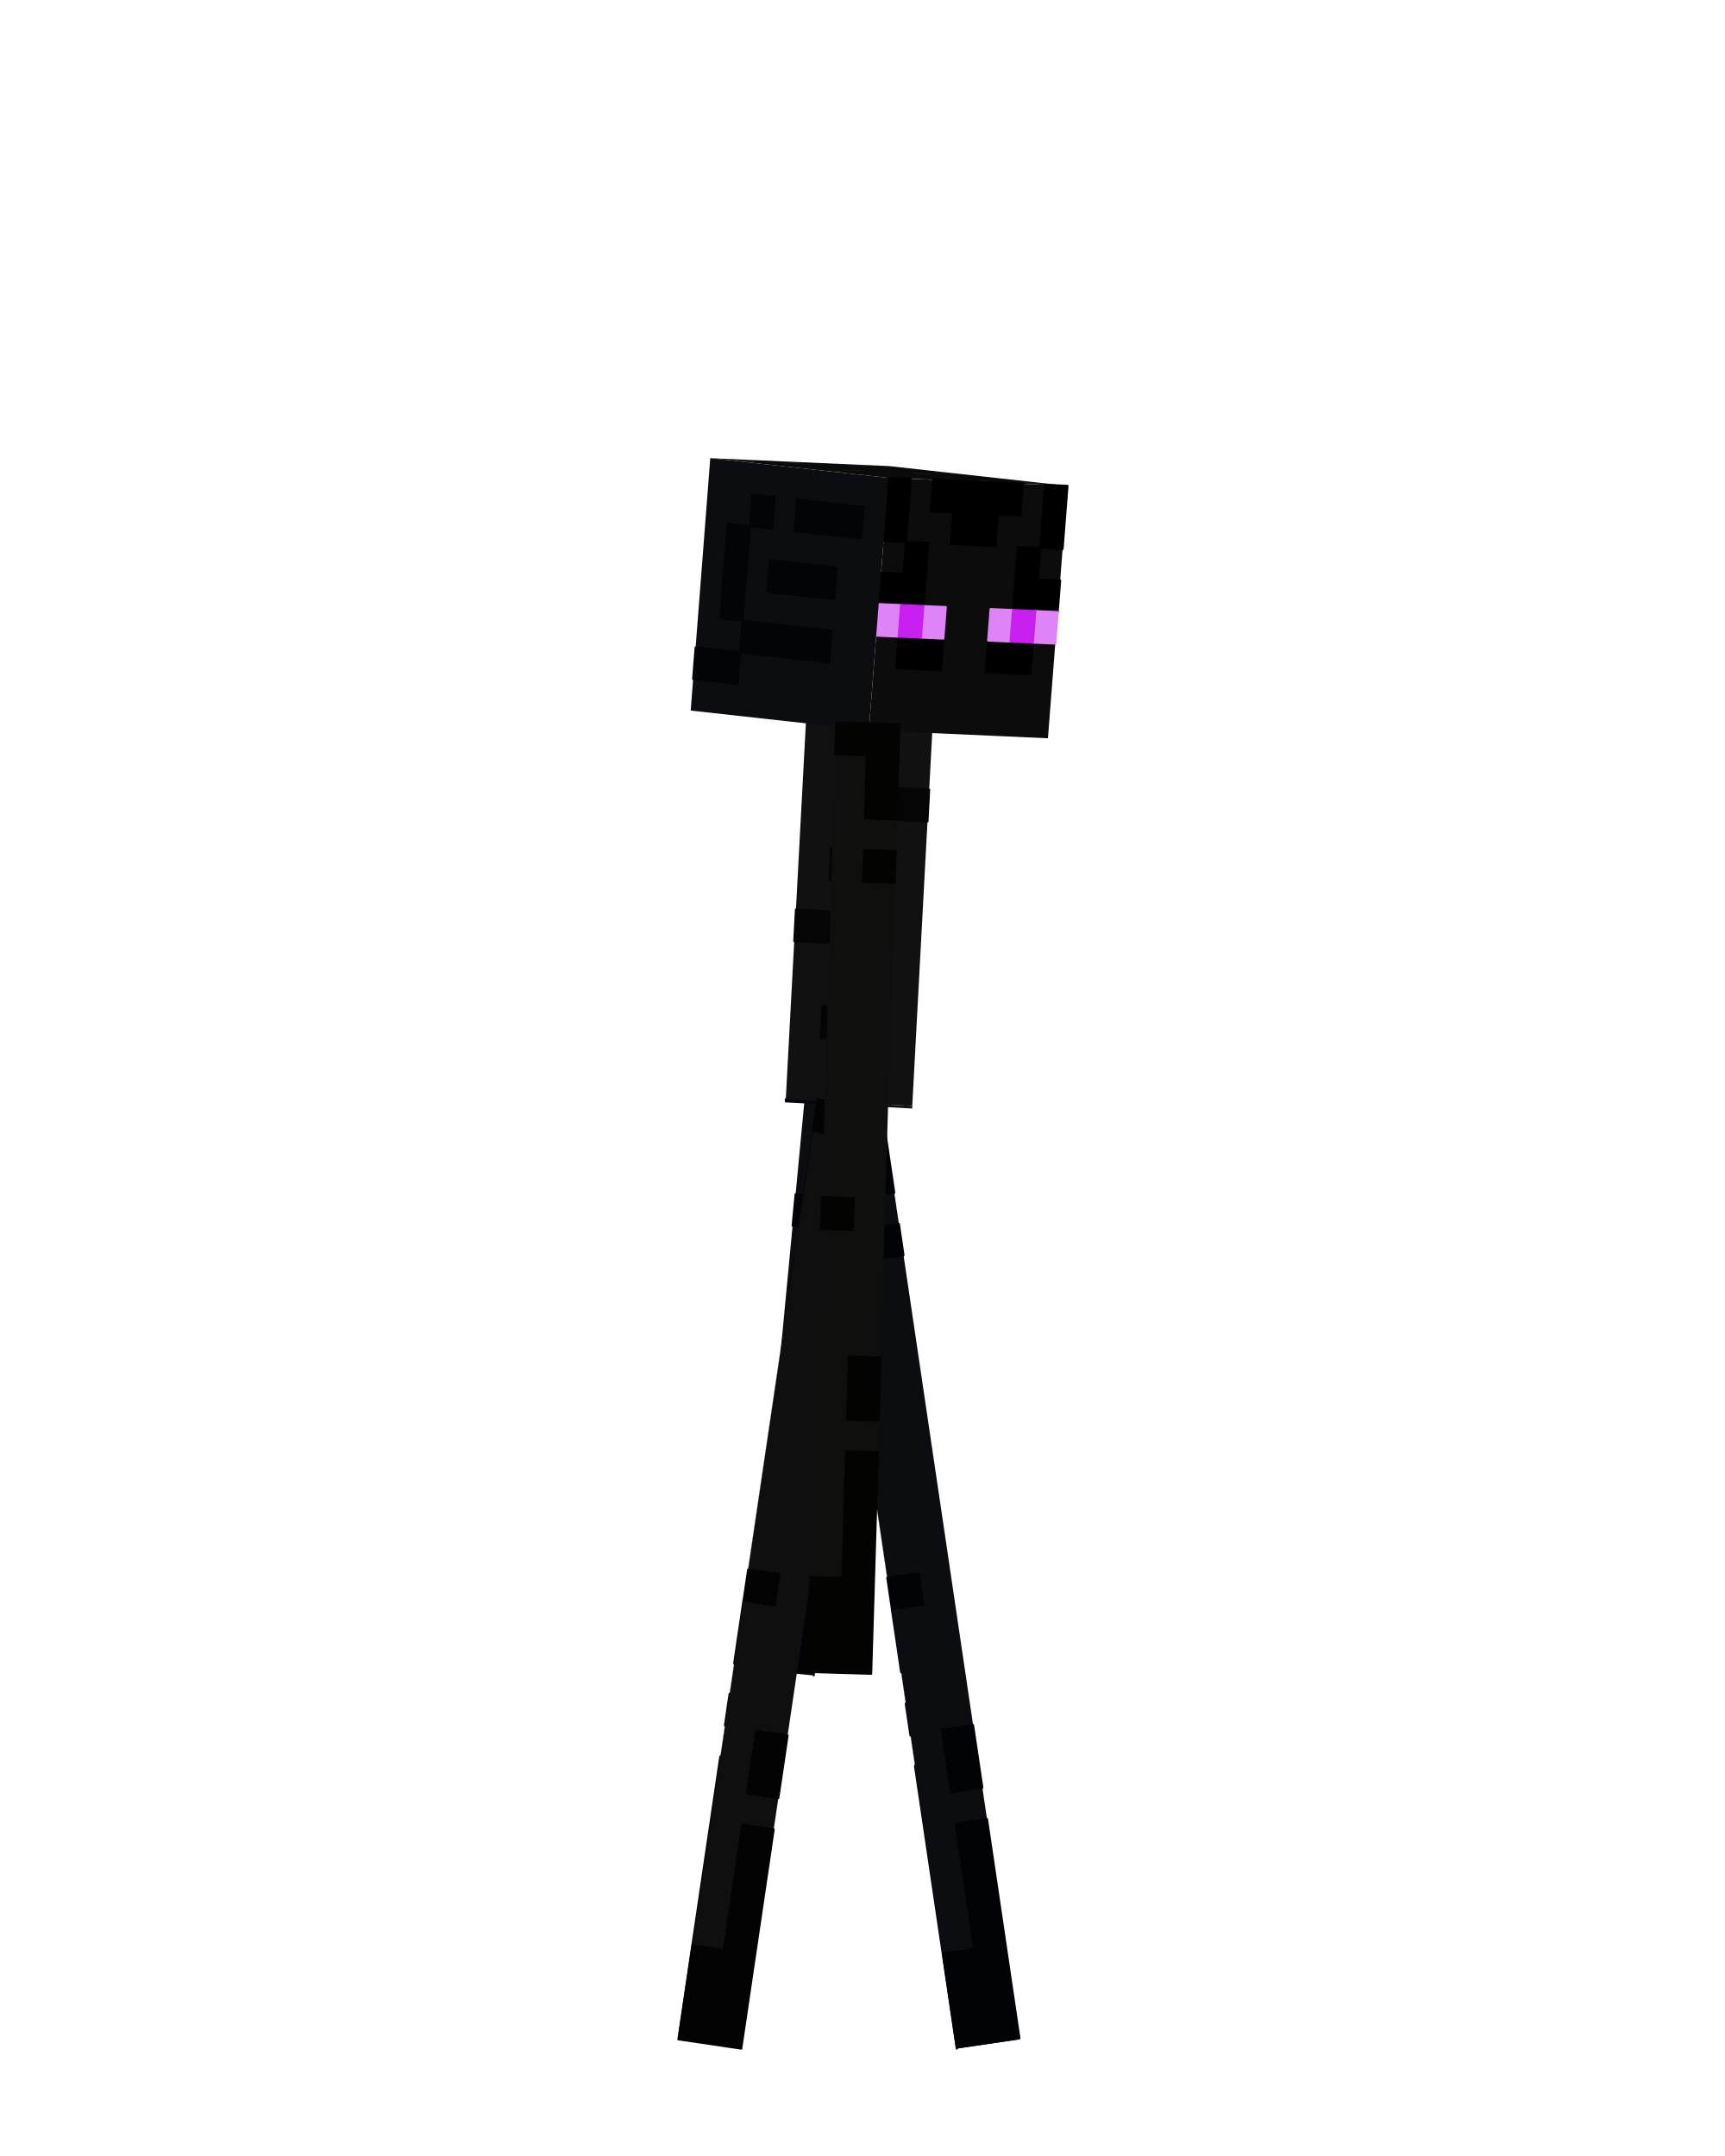
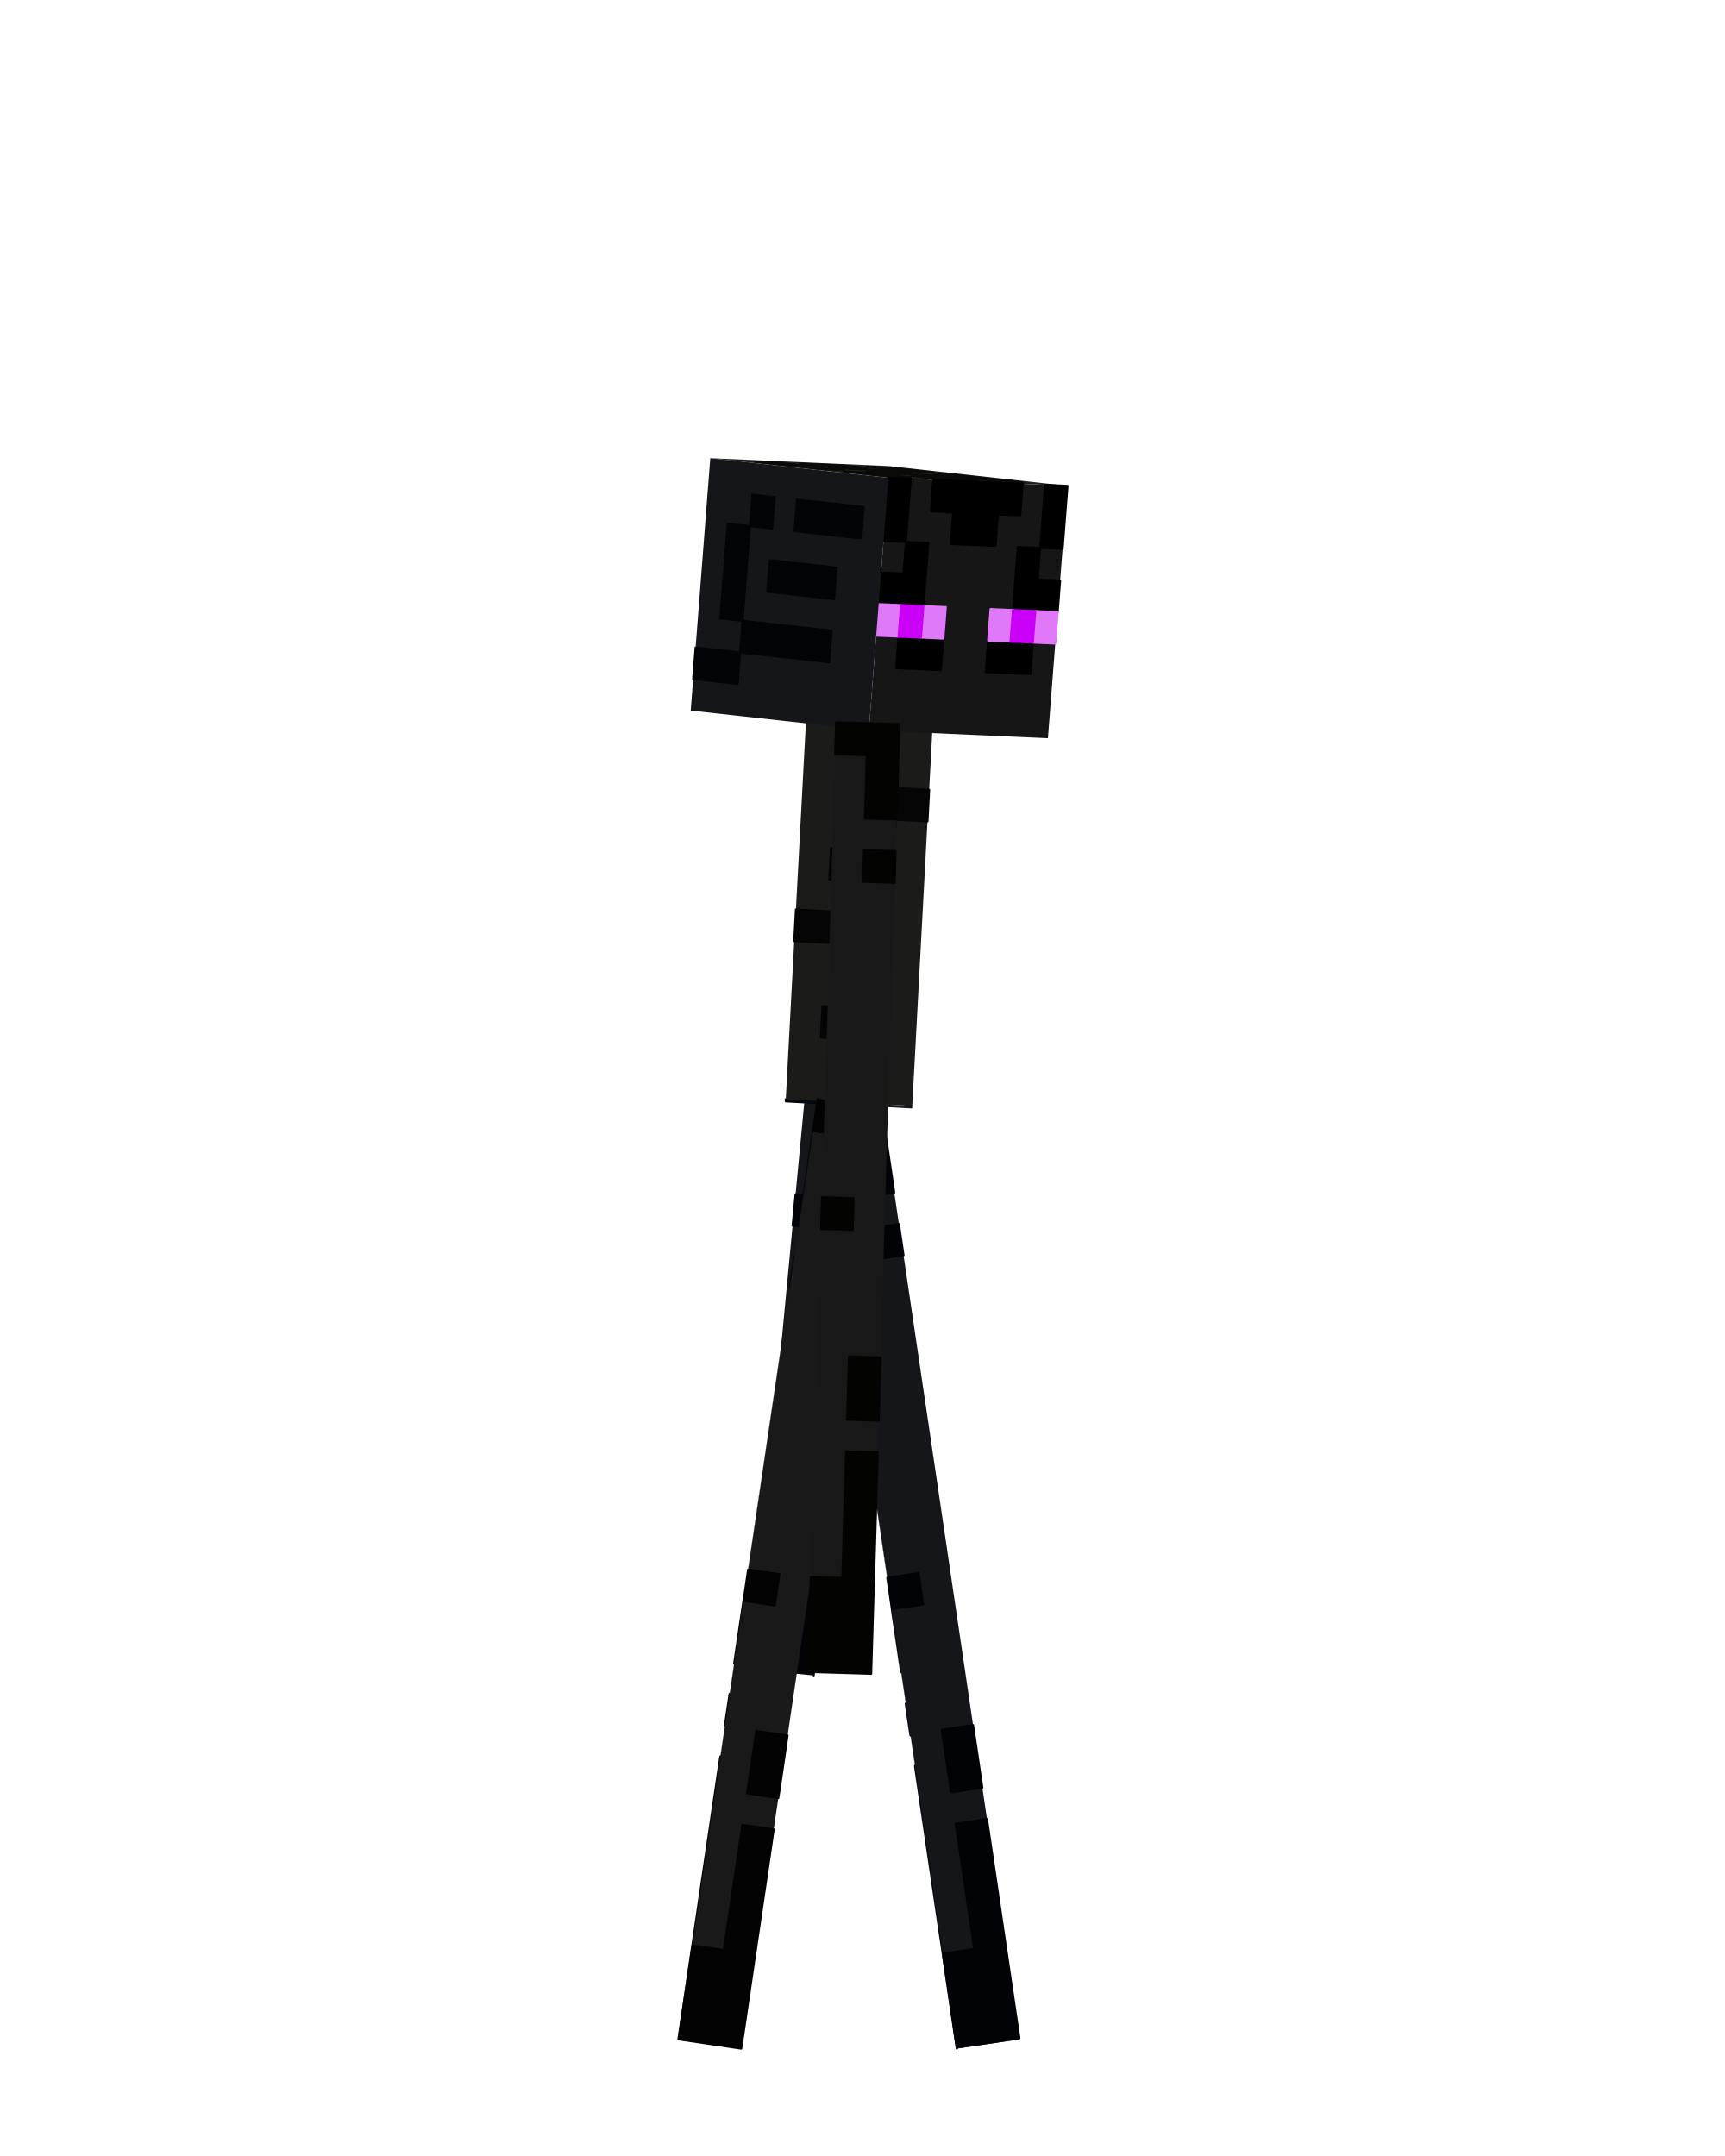
<svg xmlns="http://www.w3.org/2000/svg" viewBox="0 0 512 640" width="512" height="640" role="img" aria-labelledby="walk-9-title">
  <g id="enderman">
    <g id="arm-left" aria-label="Left arm">
      <g class="face" data-face="front">
-         <path fill="#0c0f16" d="M268.17 216.05L268.13 216.9L241.52 497.35L241.55 496.51Z" />
+         <path fill="#12151c" d="M268.17 216.05L268.13 216.9L241.52 497.35L241.55 496.51Z" />
        <path fill="#04070e" stroke="#04070e" stroke-width=".6" stroke-linejoin="round" d="M268.17 216.05L268.13 216.9L267.25 226.24L267.28 225.4ZM267.26 225.82L267.25 226.24L266.36 235.59L266.38 235.17ZM266.38 235.17L266.36 235.59L265.47 244.94L265.49 244.52ZM265.49 244.52L265.47 244.94L264.58 254.29L264.6 253.87ZM264.6 253.87L264.58 254.29L263.7 263.64L263.72 263.22ZM263.72 263.22L263.7 263.64L262.81 272.99L262.83 272.56ZM261.94 281.91L261.92 282.33L261.04 291.68L261.05 291.26ZM261.05 291.26L261.04 291.68L260.15 301.03L260.17 300.61ZM253.97 365.63L253.95 366.05L253.07 375.4L253.09 374.98ZM252.2 384.33L252.16 385.17L251.28 394.52L251.31 393.67ZM251.29 394.1L251.28 394.52L250.39 403.87L250.41 403.44ZM246.87 440.42L246.86 440.84L245.97 450.19L245.99 449.77ZM245.1 459.11L245.08 459.54L244.19 468.88L244.21 468.46ZM244.21 468.46L244.18 469.31L243.29 478.65L243.32 477.81ZM243.32 477.81L243.29 478.65L242.4 488L242.44 487.16ZM242.44 487.16L242.4 488L241.52 497.35L241.55 496.51Z" />
      </g>
      <g class="face" data-face="bottom">
        <path fill="#050912" d="M241.55 496.51L241.52 497.35L222.8 495.58L222.83 494.73Z" />
      </g>
      <g class="face" data-face="nx">
-         <path fill="#0c0d10" d="M249.45 214.28L268.17 216.05L241.55 496.51L222.83 494.73Z" />
+         <path fill="#141619" d="M249.45 214.28L268.17 216.05L241.55 496.51L222.83 494.73Z" />
        <path fill="#020306" stroke="#020306" stroke-width=".6" stroke-linejoin="round" d="M249.45 214.28L268.17 216.05L267.28 225.4L248.57 223.63ZM257.92 224.51L267.28 225.4L266.39 234.75L257.04 233.86ZM257.04 233.86L266.39 234.75L265.51 244.1L256.15 243.21ZM255.26 252.56L264.62 253.45L263.73 262.79L254.37 261.91ZM236.14 354.51L245.5 355.39L244.61 364.74L235.26 363.85ZM241.07 402.14L250.42 403.02L249.54 412.37L240.18 411.48ZM240.18 411.48L249.54 412.37L248.65 421.72L239.29 420.83ZM238.4 430.18L247.76 431.07L246.87 440.42L237.52 439.53ZM237.52 439.53L246.87 440.42L245.99 449.77L236.63 448.88ZM236.63 448.88L245.99 449.77L245.1 459.11L235.74 458.23ZM235.74 458.23L245.1 459.11L244.21 468.46L234.85 467.57ZM225.5 466.69L244.21 468.46L243.32 477.81L224.61 476.04ZM224.61 476.04L243.32 477.81L242.44 487.16L223.72 485.38ZM223.72 485.38L242.44 487.16L241.55 496.51L222.83 494.73Z" />
      </g>
    </g>
    <g id="leg-left" aria-label="Left leg">
      <g class="face" data-face="back">
-         <path fill="#0c1019" d="M242.7 329.21L242.7 328.89L283.99 607.8L283.99 608.13Z" />
+         <path fill="#11161e" d="M242.7 329.21L242.7 328.89L283.99 607.8L283.99 608.13Z" />
        <path fill="#050a12" stroke="#050a12" stroke-width=".6" stroke-linejoin="round" d="M242.7 329.21L242.7 328.89L244.08 338.18L244.08 338.51ZM244.08 338.51L244.08 338.18L245.45 347.48L245.45 347.81ZM245.45 347.64L245.45 347.48L246.83 356.78L246.83 356.94ZM246.83 356.94L246.83 356.78L248.21 366.07L248.21 366.24ZM249.58 375.54L249.58 375.37L250.96 384.67L250.96 384.83ZM264.72 477.81L264.72 477.64L266.1 486.94L266.1 487.1ZM266.1 487.1L266.1 486.94L267.47 496.24L267.47 496.4ZM268.85 505.86L268.85 505.7L270.23 515L270.23 515.16ZM271.6 524.46L271.6 524.13L272.98 533.43L272.98 533.75ZM272.98 533.75L272.98 533.59L274.36 542.89L274.36 543.05ZM274.36 543.05L274.36 542.89L275.73 552.18L275.73 552.35ZM275.73 552.35L275.73 552.02L277.11 561.32L277.11 561.65ZM277.11 561.65L277.11 561.32L278.48 570.62L278.48 570.94ZM278.48 570.94L278.48 570.62L279.86 579.91L279.86 580.24ZM279.86 580.24L279.86 579.91L281.24 589.21L281.24 589.54ZM281.24 589.54L281.24 589.21L282.61 598.51L282.61 598.84ZM282.61 598.84L282.61 598.51L283.99 607.8L283.99 608.13Z" />
      </g>
      <g class="face" data-face="bottom">
        <path fill="#050912" d="M302.59 605.05L302.59 605.38L283.99 608.13L283.99 607.8Z" />
      </g>
      <g class="face" data-face="nx">
-         <path fill="#0c0d10" d="M242.7 328.89L261.3 326.13L302.59 605.05L283.99 607.8Z" />
+         <path fill="#141619" d="M242.7 328.89L261.3 326.13L302.59 605.05L283.99 607.8Z" />
        <path fill="#020306" stroke="#020306" stroke-width=".6" stroke-linejoin="round" d="M242.7 328.89L261.3 326.13L262.67 335.43L244.08 338.18ZM253.38 336.81L262.67 335.43L264.05 344.73L254.75 346.1ZM254.75 346.1L264.05 344.73L265.43 354.03L256.13 355.4ZM257.51 364.7L266.8 363.32L268.18 372.62L258.88 374ZM263.35 468.34L272.64 466.97L274.02 476.27L264.72 477.64ZM279.53 513.46L288.82 512.08L290.2 521.38L280.9 522.75ZM280.9 522.75L290.2 521.38L291.58 530.67L282.28 532.05ZM283.65 541.35L292.95 539.97L294.33 549.27L285.03 550.64ZM285.03 550.64L294.33 549.27L295.71 558.57L286.41 559.94ZM286.41 559.94L295.71 558.57L297.08 567.86L287.78 569.24ZM287.78 569.24L297.08 567.86L298.46 577.16L289.16 578.54ZM279.86 579.91L298.46 577.16L299.83 586.46L281.24 589.21ZM281.24 589.21L299.83 586.46L301.21 595.75L282.61 598.51ZM282.61 598.51L301.21 595.75L302.59 605.05L283.99 607.8Z" />
      </g>
    </g>
    <g id="torso" aria-label="Torso">
      <g class="face" data-face="bottom">
-         <path fill="#0c0f15" d="M270.77 328.3L270.77 329.05L233.23 327.05L233.23 326.29Z" />
+         <path fill="#12151c" d="M270.77 328.3L270.77 329.05L233.23 327.05L233.23 326.29Z" />
        <path fill="#04070d" stroke="#04070d" stroke-width=".6" stroke-linejoin="round" d="M261.39 327.99L261.39 328.08L252 327.58L252 327.49ZM261.39 328.36L261.39 328.46L252 327.96L252 327.86ZM252 327.49L252 327.58L242.61 327.08L242.61 326.98ZM252 327.86L252 327.96L242.61 327.45L242.61 327.36ZM242.61 326.8L242.61 326.89L233.23 326.39L233.23 326.29ZM242.61 327.08L242.61 327.17L233.23 326.67L233.23 326.58ZM242.61 327.36L242.61 327.45L233.23 326.95L233.23 326.86Z" />
      </g>
      <g class="face" data-face="nx">
-         <path fill="#111111" d="M239.25 213.66L276.8 215.67L270.77 328.3L233.23 326.29Z" />
+         <path fill="#1b1b1a" d="M239.25 213.66L276.8 215.67L270.77 328.3L233.23 326.29Z" />
        <path fill="#050505" stroke="#050505" stroke-width=".6" stroke-linejoin="round" d="M257.02 233.44L275.79 234.44L275.29 243.83L256.52 242.82ZM256.52 242.82L265.9 243.32L265.4 252.71L256.02 252.21ZM246.63 251.71L265.4 252.71L264.9 262.1L246.13 261.09ZM236.24 269.98L264.4 271.48L263.9 280.87L235.74 279.36ZM254.51 280.37L263.9 280.87L263.39 290.25L254.01 289.75ZM254.01 289.75L263.39 290.25L262.89 299.64L253.51 299.14ZM244.12 298.64L262.89 299.64L262.39 309.03L243.62 308.02ZM253 308.52L262.39 309.03L261.89 318.41L252.5 317.91Z" />
      </g>
    </g>
    <g id="head" aria-label="Head">
      <g class="face" data-face="top">
-         <path fill="#161615" d="M210.82 136L263.96 138.36L316.85 144.22L263.7 141.85Z" />
+         <path fill="#201f1e" d="M210.82 136L263.96 138.36L316.85 144.22L263.7 141.85Z" />
        <path fill="#0a0a09" stroke="#0a0a09" stroke-width=".6" stroke-linejoin="round" d="M224.07 137.02L230.71 137.32L237.32 138.05L230.68 137.75ZM237.36 137.62L250.64 138.21L257.26 138.94L243.97 138.35ZM257.29 138.5L263.93 138.8L270.54 139.53L263.9 139.23ZM230.68 137.75L237.32 138.05L243.94 138.78L237.29 138.49ZM243.97 138.35L250.61 138.64L257.22 139.37L250.58 139.08ZM263.9 139.23L270.54 139.53L277.15 140.26L270.51 139.97ZM237.29 138.49L243.94 138.78L250.55 139.51L243.9 139.22ZM257.22 139.37L263.87 139.67L270.48 140.4L263.83 140.11ZM257.19 139.81L263.83 140.11L270.44 140.84L263.8 140.54ZM277.12 140.7L283.76 140.99L290.37 141.73L283.73 141.43ZM250.51 139.95L257.16 140.25L263.77 140.98L257.12 140.68ZM270.44 140.84L277.09 141.13L283.7 141.86L277.05 141.57ZM283.73 141.43L290.37 141.73L296.98 142.46L290.34 142.16ZM257.12 140.68L263.77 140.98L270.38 141.71L263.73 141.41ZM270.41 141.27L283.7 141.86L290.31 142.6L277.02 142ZM290.34 142.16L296.98 142.46L303.59 143.19L296.95 142.89Z" />
      </g>
      <g class="face" data-face="front">
-         <path fill="#0c0c0c" d="M263.7 141.85L316.85 144.22L311.04 219.15L257.89 216.78Z" />
+         <path fill="#161616" d="M263.7 141.85L316.85 144.22L311.04 219.15L257.89 216.78Z" />
        <path fill="#000000" stroke="#000000" stroke-width=".6" stroke-linejoin="round" d="M263.7 141.85L270.34 142.14L269.62 151.51L262.97 151.21ZM276.99 142.44L303.56 143.62L302.83 152.99L276.26 151.81ZM310.2 143.92L316.85 144.22L316.12 153.58L309.48 153.29ZM262.97 151.21L269.62 151.51L268.89 160.88L262.25 160.58ZM282.9 152.1L296.19 152.69L295.47 162.06L282.18 161.47ZM309.48 153.29L316.12 153.58L315.4 162.95L308.75 162.65ZM268.89 160.88L275.53 161.17L274.81 170.54L268.17 170.24ZM302.11 162.36L308.75 162.65L308.03 172.02L301.38 171.72ZM261.52 169.95L274.81 170.54L274.08 179.91L260.8 179.31ZM301.38 171.72L314.67 172.32L313.94 181.68L300.66 181.09ZM266.71 188.98L280 189.57L279.27 198.94L265.99 198.34ZM293.29 190.16L306.57 190.75L305.85 200.12L292.56 199.53Z" />
-         <path fill="#df84f6" stroke="#df84f6" stroke-width=".6" stroke-linejoin="round" d="M260.8 179.31L267.44 179.61L266.71 188.98L260.07 188.68ZM274.08 179.91L280.73 180.2L280 189.57L273.36 189.27ZM294.01 180.79L300.66 181.09L299.93 190.46L293.29 190.16ZM307.3 181.39L313.94 181.68L313.22 191.05L306.57 190.75Z" />
-         <path fill="#c91ff0" stroke="#c91ff0" stroke-width=".6" stroke-linejoin="round" d="M267.44 179.61L274.08 179.91L273.36 189.27L266.71 188.98ZM300.66 181.09L307.3 181.39L306.57 190.75L299.93 190.46Z" />
+         <path fill="#df79f9" stroke="#df79f9" stroke-width=".6" stroke-linejoin="round" d="M260.8 179.31L267.44 179.61L266.71 188.98L260.07 188.68ZM274.08 179.91L280.73 180.2L280 189.57L273.36 189.27ZM294.01 180.79L300.66 181.09L299.93 190.46L293.29 190.16ZM307.3 181.39L313.94 181.68L313.22 191.05L306.57 190.75Z" />
+         <path fill="#cb00f9" stroke="#cb00f9" stroke-width=".6" stroke-linejoin="round" d="M267.44 179.61L274.08 179.91L273.36 189.27L266.71 188.98ZM300.66 181.09L307.3 181.39L306.57 190.75L299.93 190.46Z" />
      </g>
      <g class="face" data-face="nx">
-         <path fill="#0c0d11" d="M210.82 136L263.7 141.85L257.89 216.78L205.01 210.93Z" />
+         <path fill="#141619" d="M210.82 136L263.7 141.85L257.89 216.78L205.01 210.93Z" />
        <path fill="#020407" stroke="#020407" stroke-width=".6" stroke-linejoin="round" d="M223.31 146.83L229.92 147.56L229.2 156.92L222.59 156.19ZM236.53 148.29L256.36 150.48L255.64 159.85L235.81 157.66ZM215.98 155.46L222.59 156.19L221.86 165.56L215.25 164.83ZM215.25 164.83L221.86 165.56L221.13 174.93L214.52 174.19ZM228.47 166.29L248.3 168.48L247.57 177.85L227.74 175.66ZM214.52 174.19L221.13 174.93L220.41 184.29L213.8 183.56ZM220.41 184.29L246.85 187.22L246.12 196.59L219.68 193.66ZM206.46 192.2L219.68 193.66L218.95 203.03L205.73 201.56Z" />
      </g>
    </g>
    <g id="leg-right" aria-label="Right leg">
      <g class="face" data-face="back">
-         <path fill="#0c0f15" d="M242.7 326.13L242.7 326.46L201.41 605.38L201.41 605.05Z" />
+         <path fill="#12151c" d="M242.7 326.13L242.7 326.46L201.41 605.38L201.41 605.05Z" />
        <path fill="#04070d" stroke="#04070d" stroke-width=".6" stroke-linejoin="round" d="M242.7 326.13L242.7 326.46L241.33 335.76L241.33 335.43ZM241.33 335.43L241.33 335.76L239.95 345.06L239.95 344.73ZM239.95 344.89L239.95 345.06L238.57 354.35L238.57 354.19ZM238.57 354.19L238.57 354.35L237.2 363.65L237.2 363.49ZM235.82 372.78L235.82 372.95L234.44 382.25L234.44 382.08ZM220.68 475.05L220.68 475.22L219.3 484.52L219.3 484.35ZM219.3 484.35L219.3 484.52L217.93 493.81L217.93 493.65ZM216.55 502.78L216.55 502.95L215.18 512.24L215.18 512.08ZM213.8 521.38L213.8 521.7L212.42 531L212.42 530.67ZM212.42 530.67L212.42 530.84L211.05 540.14L211.05 539.97ZM211.05 539.97L211.05 540.14L209.67 549.43L209.67 549.27ZM209.67 549.27L209.67 549.6L208.29 558.89L208.29 558.57ZM208.29 558.57L208.29 558.89L206.92 568.19L206.92 567.86ZM206.92 567.86L206.92 568.19L205.54 577.49L205.54 577.16ZM205.54 577.16L205.54 577.49L204.17 586.79L204.17 586.46ZM204.17 586.46L204.17 586.79L202.79 596.08L202.79 595.75ZM202.79 595.75L202.79 596.08L201.41 605.38L201.41 605.05Z" />
      </g>
      <g class="face" data-face="top">
        <path fill="#0b0b0a" d="M242.7 326.46L242.7 326.13L261.3 328.89L261.3 329.21Z" />
      </g>
      <g class="face" data-face="nx">
-         <path fill="#0f0f0f" d="M242.7 326.46L261.3 329.21L220.01 608.13L201.41 605.38Z" />
+         <path fill="#191919" d="M242.7 326.46L261.3 329.21L220.01 608.13L201.41 605.38Z" />
        <path fill="#030303" stroke="#030303" stroke-width=".6" stroke-linejoin="round" d="M242.7 326.46L261.3 329.21L259.92 338.51L241.33 335.76ZM250.62 337.13L259.92 338.51L258.55 347.81L249.25 346.43ZM249.25 346.43L258.55 347.81L257.17 357.11L247.87 355.73ZM246.49 365.03L255.79 366.4L254.42 375.7L245.12 374.32ZM222.06 465.92L231.36 467.3L229.98 476.59L220.68 475.22ZM224.47 513.78L233.77 515.16L232.4 524.46L223.1 523.08ZM223.1 523.08L232.4 524.46L231.02 533.75L221.72 532.38ZM220.35 541.68L229.64 543.05L228.27 552.35L218.97 550.97ZM218.97 550.97L228.27 552.35L226.89 561.65L217.59 560.27ZM217.59 560.27L226.89 561.65L225.52 570.94L216.22 569.57ZM216.22 569.57L225.52 570.94L224.14 580.24L214.84 578.86ZM205.54 577.49L224.14 580.24L222.76 589.54L204.17 586.79ZM204.17 586.79L222.76 589.54L221.39 598.84L202.79 596.08ZM202.79 596.08L221.39 598.84L220.01 608.13L201.41 605.38Z" />
      </g>
    </g>
    <g id="arm-right" aria-label="Right arm">
      <g class="face" data-face="top">
        <path fill="#080807" d="M248.16 214.51L248.2 214.04L266.99 214.6L266.96 215.07Z" />
      </g>
      <g class="face" data-face="nx">
-         <path fill="#0f0f0e" d="M248.16 214.51L266.96 215.07L258.58 496.86L239.79 496.3Z" />
+         <path fill="#181818" d="M248.16 214.51L266.96 215.07L258.58 496.86L239.79 496.3Z" />
        <path fill="#030302" stroke="#030302" stroke-width=".6" stroke-linejoin="round" d="M248.16 214.51L266.96 215.07L266.68 224.46L247.88 223.9ZM257.28 224.18L266.68 224.46L266.4 233.85L257 233.58ZM257 233.58L266.4 233.85L266.12 243.25L256.72 242.97ZM256.44 252.36L265.84 252.64L265.56 262.03L256.16 261.75ZM243.98 355.4L253.37 355.68L253.09 365.08L243.7 364.8ZM251.98 402.65L261.37 402.93L261.1 412.32L251.7 412.04ZM251.7 412.04L261.1 412.32L260.82 421.71L251.42 421.43ZM251.14 430.83L260.54 431.11L260.26 440.5L250.86 440.22ZM250.86 440.22L260.26 440.5L259.98 449.89L250.58 449.61ZM250.58 449.61L259.98 449.89L259.7 459.29L250.3 459.01ZM250.3 459.01L259.7 459.29L259.42 468.68L250.02 468.4ZM240.63 468.12L259.42 468.68L259.14 478.07L240.35 477.51ZM240.35 477.51L259.14 478.07L258.86 487.46L240.07 486.91ZM240.07 486.91L258.86 487.46L258.58 496.86L239.79 496.3Z" />
      </g>
    </g>
  </g>
</svg>
